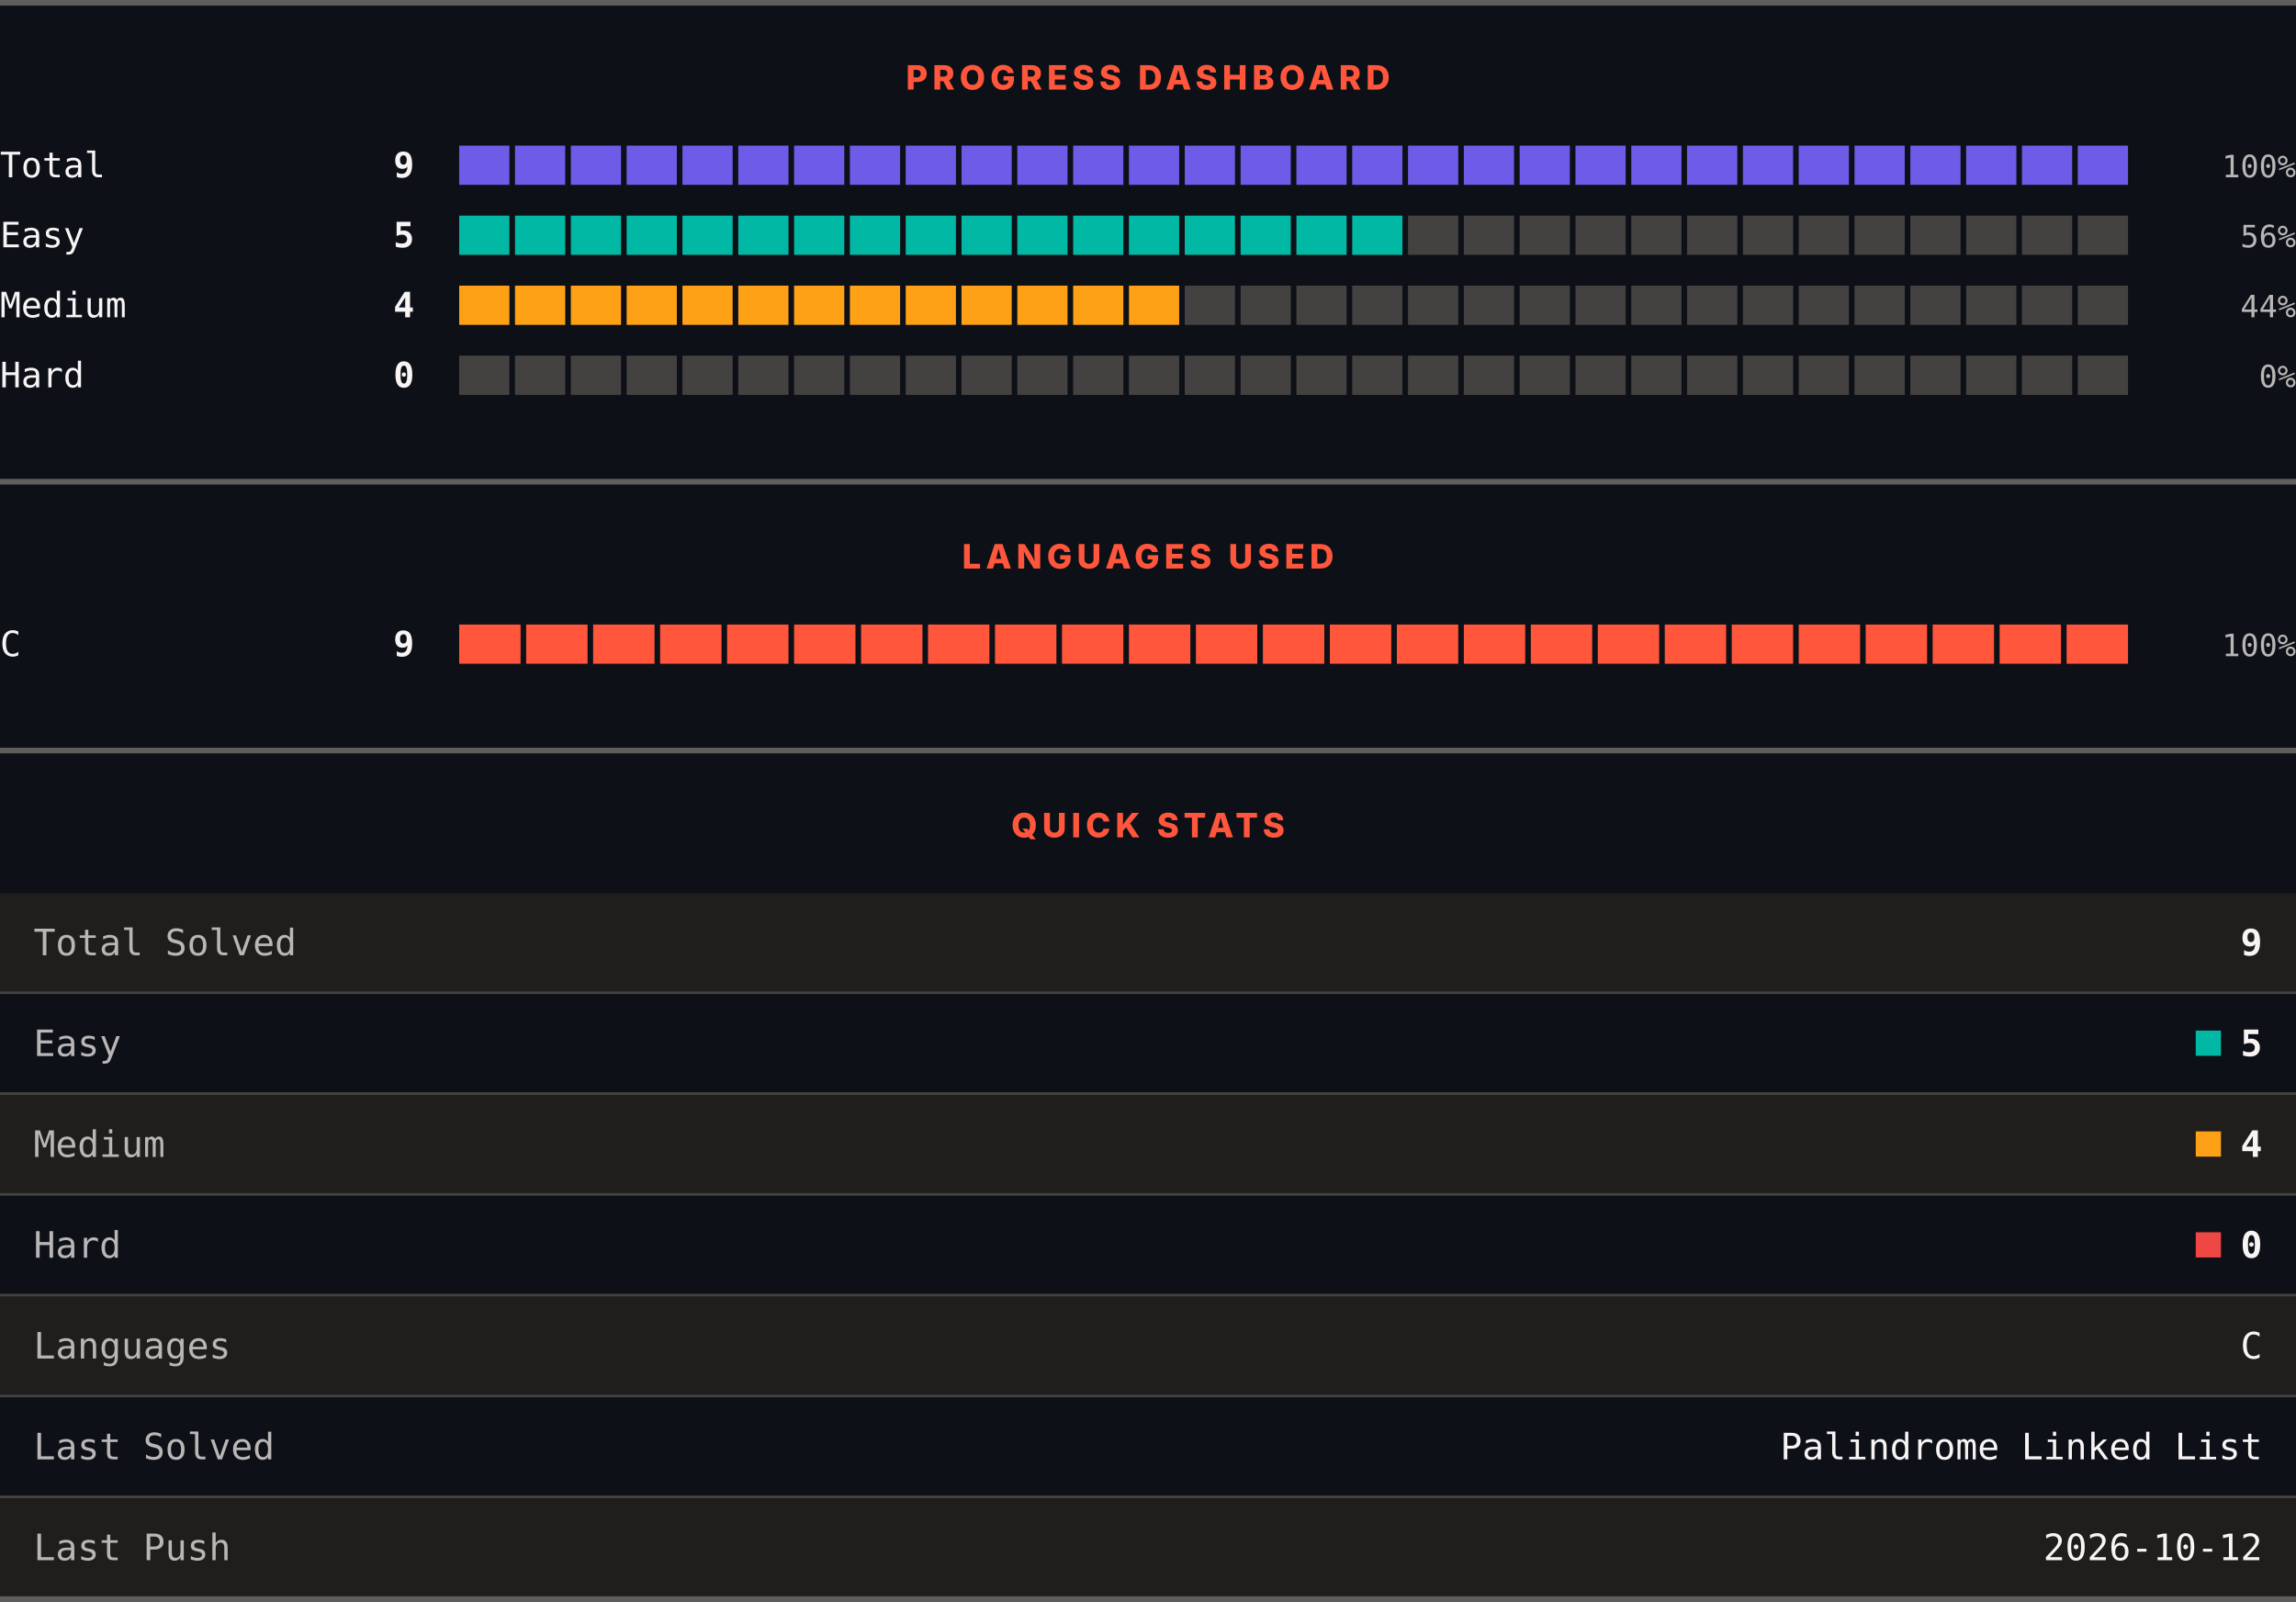
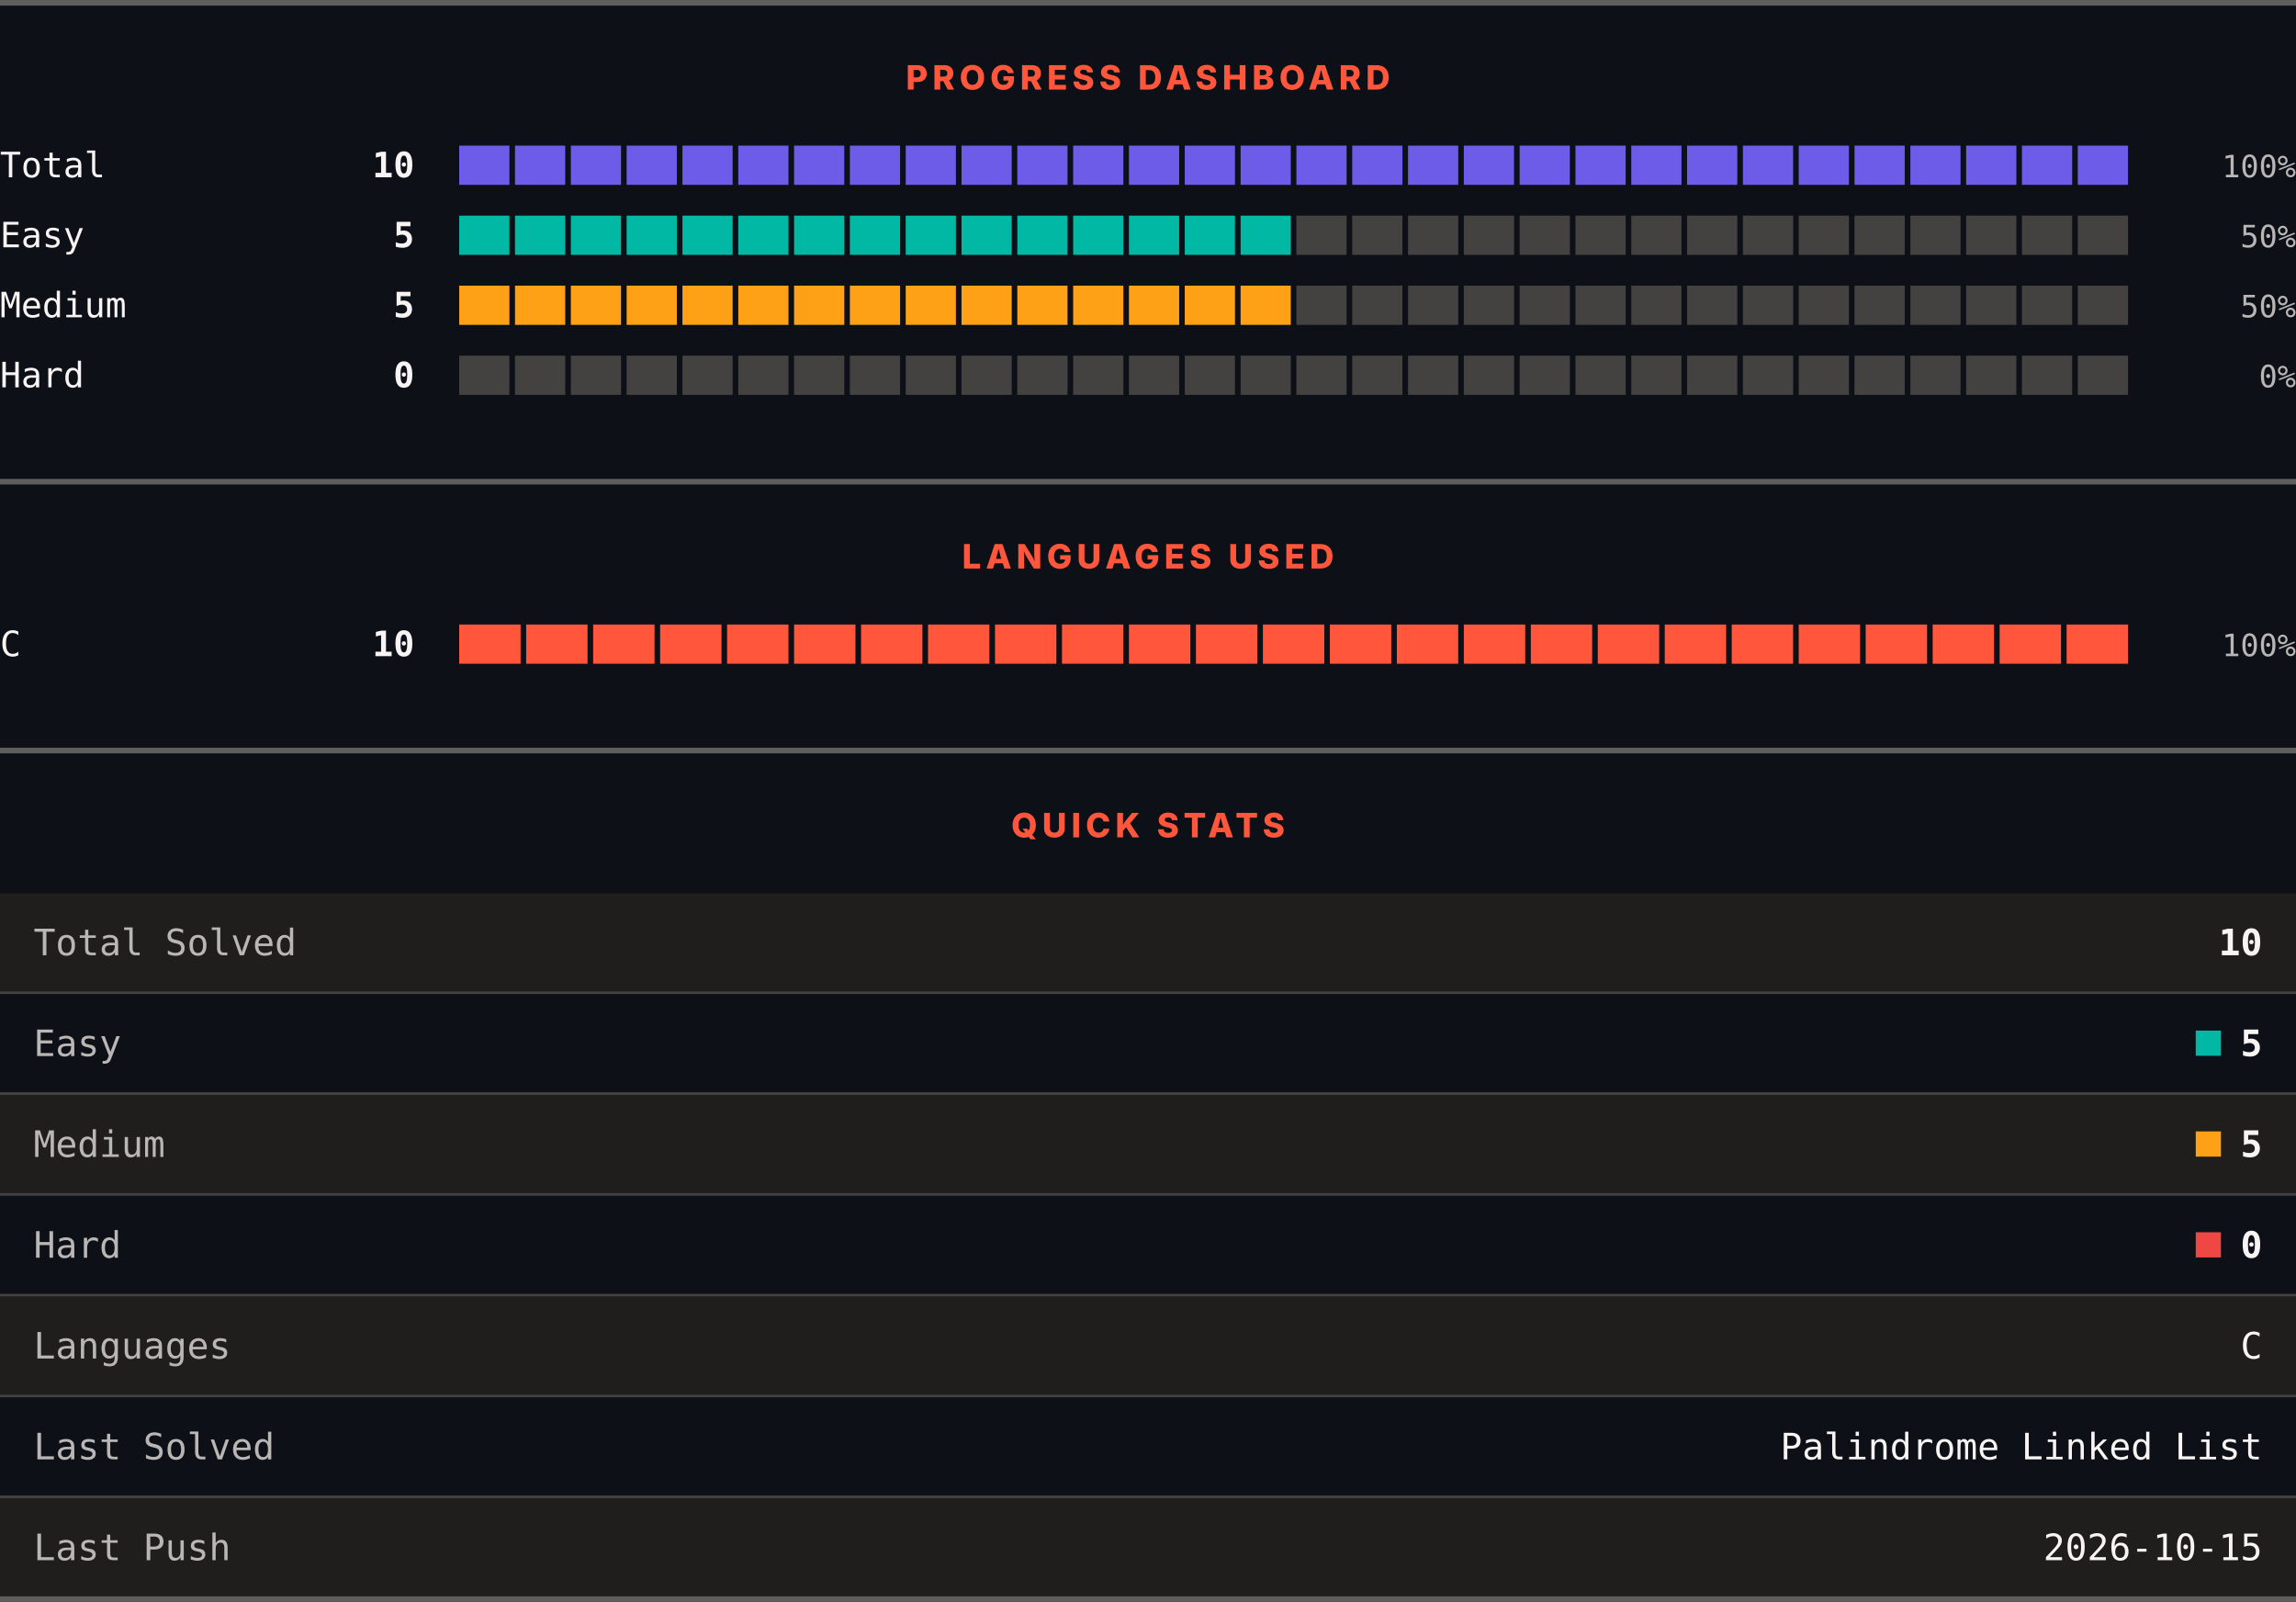
<svg xmlns="http://www.w3.org/2000/svg" width="820" height="572" viewBox="0 0 820 572" role="img" aria-label="LeetCode progress, languages and quick stats">
  <rect width="820" height="572" fill="#0d1117" />
  <rect x="0" y="0" width="820" height="2" fill="#605d5d" />
  <text x="410" y="32" text-anchor="middle" font-family="Archivo, system-ui, -apple-system, Segoe UI, sans-serif" font-size="12" font-weight="800" letter-spacing="1.68" fill="#ff563c">PROGRESS DASHBOARD</text>
  <text x="0" y="63.3" font-family="ui-monospace, SFMono-Regular, Menlo, Consolas, monospace" font-size="12.5" fill="#f8f4f4">Total</text>
-   <text x="148" y="63.3" text-anchor="end" font-family="ui-monospace, SFMono-Regular, Menlo, Consolas, monospace" font-size="12.5" font-weight="700" fill="#f8f4f4">9</text>
+   <text x="148" y="63.3" text-anchor="end" font-family="ui-monospace, SFMono-Regular, Menlo, Consolas, monospace" font-size="12.5" font-weight="700" fill="#f8f4f4">10</text>
  <rect x="164.00" y="52" width="17.93" height="14" fill="#6c5ce7" />
  <rect x="183.93" y="52" width="17.93" height="14" fill="#6c5ce7" />
  <rect x="203.87" y="52" width="17.93" height="14" fill="#6c5ce7" />
  <rect x="223.80" y="52" width="17.93" height="14" fill="#6c5ce7" />
  <rect x="243.73" y="52" width="17.93" height="14" fill="#6c5ce7" />
  <rect x="263.67" y="52" width="17.93" height="14" fill="#6c5ce7" />
  <rect x="283.60" y="52" width="17.93" height="14" fill="#6c5ce7" />
  <rect x="303.53" y="52" width="17.93" height="14" fill="#6c5ce7" />
  <rect x="323.47" y="52" width="17.93" height="14" fill="#6c5ce7" />
  <rect x="343.40" y="52" width="17.93" height="14" fill="#6c5ce7" />
  <rect x="363.33" y="52" width="17.93" height="14" fill="#6c5ce7" />
  <rect x="383.27" y="52" width="17.93" height="14" fill="#6c5ce7" />
  <rect x="403.20" y="52" width="17.93" height="14" fill="#6c5ce7" />
  <rect x="423.13" y="52" width="17.93" height="14" fill="#6c5ce7" />
  <rect x="443.07" y="52" width="17.93" height="14" fill="#6c5ce7" />
  <rect x="463.00" y="52" width="17.93" height="14" fill="#6c5ce7" />
  <rect x="482.93" y="52" width="17.93" height="14" fill="#6c5ce7" />
  <rect x="502.87" y="52" width="17.93" height="14" fill="#6c5ce7" />
  <rect x="522.80" y="52" width="17.93" height="14" fill="#6c5ce7" />
  <rect x="542.73" y="52" width="17.93" height="14" fill="#6c5ce7" />
  <rect x="562.67" y="52" width="17.93" height="14" fill="#6c5ce7" />
  <rect x="582.60" y="52" width="17.93" height="14" fill="#6c5ce7" />
  <rect x="602.53" y="52" width="17.93" height="14" fill="#6c5ce7" />
  <rect x="622.47" y="52" width="17.93" height="14" fill="#6c5ce7" />
  <rect x="642.40" y="52" width="17.93" height="14" fill="#6c5ce7" />
  <rect x="662.33" y="52" width="17.93" height="14" fill="#6c5ce7" />
  <rect x="682.27" y="52" width="17.93" height="14" fill="#6c5ce7" />
  <rect x="702.20" y="52" width="17.93" height="14" fill="#6c5ce7" />
  <rect x="722.13" y="52" width="17.93" height="14" fill="#6c5ce7" />
  <rect x="742.07" y="52" width="17.93" height="14" fill="#6c5ce7" />
  <text x="820" y="63.3" text-anchor="end" font-family="ui-monospace, SFMono-Regular, Menlo, Consolas, monospace" font-size="11" fill="#bab6b6">100%</text>
  <text x="0" y="88.3" font-family="ui-monospace, SFMono-Regular, Menlo, Consolas, monospace" font-size="12.5" fill="#f8f4f4">Easy</text>
  <text x="148" y="88.3" text-anchor="end" font-family="ui-monospace, SFMono-Regular, Menlo, Consolas, monospace" font-size="12.5" font-weight="700" fill="#f8f4f4">5</text>
  <rect x="164.00" y="77" width="17.93" height="14" fill="#00b8a3" />
  <rect x="183.93" y="77" width="17.93" height="14" fill="#00b8a3" />
  <rect x="203.87" y="77" width="17.93" height="14" fill="#00b8a3" />
  <rect x="223.80" y="77" width="17.93" height="14" fill="#00b8a3" />
  <rect x="243.73" y="77" width="17.93" height="14" fill="#00b8a3" />
  <rect x="263.67" y="77" width="17.93" height="14" fill="#00b8a3" />
  <rect x="283.60" y="77" width="17.93" height="14" fill="#00b8a3" />
  <rect x="303.53" y="77" width="17.93" height="14" fill="#00b8a3" />
  <rect x="323.47" y="77" width="17.93" height="14" fill="#00b8a3" />
  <rect x="343.40" y="77" width="17.93" height="14" fill="#00b8a3" />
  <rect x="363.33" y="77" width="17.93" height="14" fill="#00b8a3" />
  <rect x="383.27" y="77" width="17.93" height="14" fill="#00b8a3" />
  <rect x="403.20" y="77" width="17.93" height="14" fill="#00b8a3" />
  <rect x="423.13" y="77" width="17.93" height="14" fill="#00b8a3" />
  <rect x="443.07" y="77" width="17.93" height="14" fill="#00b8a3" />
-   <rect x="463.00" y="77" width="17.93" height="14" fill="#00b8a3" />
-   <rect x="482.93" y="77" width="17.93" height="14" fill="#00b8a3" />
+   <rect x="463.00" y="77" width="17.93" height="14" fill="#444141" />
+   <rect x="482.93" y="77" width="17.93" height="14" fill="#444141" />
  <rect x="502.87" y="77" width="17.93" height="14" fill="#444141" />
  <rect x="522.80" y="77" width="17.93" height="14" fill="#444141" />
  <rect x="542.73" y="77" width="17.93" height="14" fill="#444141" />
  <rect x="562.67" y="77" width="17.93" height="14" fill="#444141" />
  <rect x="582.60" y="77" width="17.93" height="14" fill="#444141" />
  <rect x="602.53" y="77" width="17.93" height="14" fill="#444141" />
  <rect x="622.47" y="77" width="17.93" height="14" fill="#444141" />
  <rect x="642.40" y="77" width="17.93" height="14" fill="#444141" />
  <rect x="662.33" y="77" width="17.93" height="14" fill="#444141" />
  <rect x="682.27" y="77" width="17.93" height="14" fill="#444141" />
  <rect x="702.20" y="77" width="17.93" height="14" fill="#444141" />
  <rect x="722.13" y="77" width="17.93" height="14" fill="#444141" />
  <rect x="742.07" y="77" width="17.93" height="14" fill="#444141" />
-   <text x="820" y="88.3" text-anchor="end" font-family="ui-monospace, SFMono-Regular, Menlo, Consolas, monospace" font-size="11" fill="#bab6b6">56%</text>
+   <text x="820" y="88.3" text-anchor="end" font-family="ui-monospace, SFMono-Regular, Menlo, Consolas, monospace" font-size="11" fill="#bab6b6">50%</text>
  <text x="0" y="113.3" font-family="ui-monospace, SFMono-Regular, Menlo, Consolas, monospace" font-size="12.5" fill="#f8f4f4">Medium</text>
-   <text x="148" y="113.3" text-anchor="end" font-family="ui-monospace, SFMono-Regular, Menlo, Consolas, monospace" font-size="12.5" font-weight="700" fill="#f8f4f4">4</text>
+   <text x="148" y="113.3" text-anchor="end" font-family="ui-monospace, SFMono-Regular, Menlo, Consolas, monospace" font-size="12.5" font-weight="700" fill="#f8f4f4">5</text>
  <rect x="164.00" y="102" width="17.93" height="14" fill="#ffa116" />
  <rect x="183.93" y="102" width="17.93" height="14" fill="#ffa116" />
  <rect x="203.87" y="102" width="17.93" height="14" fill="#ffa116" />
  <rect x="223.80" y="102" width="17.93" height="14" fill="#ffa116" />
  <rect x="243.73" y="102" width="17.93" height="14" fill="#ffa116" />
  <rect x="263.67" y="102" width="17.93" height="14" fill="#ffa116" />
  <rect x="283.60" y="102" width="17.93" height="14" fill="#ffa116" />
  <rect x="303.53" y="102" width="17.93" height="14" fill="#ffa116" />
  <rect x="323.47" y="102" width="17.93" height="14" fill="#ffa116" />
  <rect x="343.40" y="102" width="17.93" height="14" fill="#ffa116" />
  <rect x="363.33" y="102" width="17.93" height="14" fill="#ffa116" />
  <rect x="383.27" y="102" width="17.93" height="14" fill="#ffa116" />
  <rect x="403.20" y="102" width="17.93" height="14" fill="#ffa116" />
-   <rect x="423.13" y="102" width="17.93" height="14" fill="#444141" />
-   <rect x="443.07" y="102" width="17.93" height="14" fill="#444141" />
+   <rect x="423.13" y="102" width="17.93" height="14" fill="#ffa116" />
+   <rect x="443.07" y="102" width="17.93" height="14" fill="#ffa116" />
  <rect x="463.00" y="102" width="17.93" height="14" fill="#444141" />
  <rect x="482.93" y="102" width="17.93" height="14" fill="#444141" />
  <rect x="502.87" y="102" width="17.93" height="14" fill="#444141" />
  <rect x="522.80" y="102" width="17.93" height="14" fill="#444141" />
  <rect x="542.73" y="102" width="17.93" height="14" fill="#444141" />
  <rect x="562.67" y="102" width="17.93" height="14" fill="#444141" />
  <rect x="582.60" y="102" width="17.93" height="14" fill="#444141" />
  <rect x="602.53" y="102" width="17.93" height="14" fill="#444141" />
  <rect x="622.47" y="102" width="17.93" height="14" fill="#444141" />
  <rect x="642.40" y="102" width="17.93" height="14" fill="#444141" />
  <rect x="662.33" y="102" width="17.93" height="14" fill="#444141" />
  <rect x="682.27" y="102" width="17.93" height="14" fill="#444141" />
  <rect x="702.20" y="102" width="17.93" height="14" fill="#444141" />
  <rect x="722.13" y="102" width="17.93" height="14" fill="#444141" />
  <rect x="742.07" y="102" width="17.93" height="14" fill="#444141" />
-   <text x="820" y="113.3" text-anchor="end" font-family="ui-monospace, SFMono-Regular, Menlo, Consolas, monospace" font-size="11" fill="#bab6b6">44%</text>
+   <text x="820" y="113.3" text-anchor="end" font-family="ui-monospace, SFMono-Regular, Menlo, Consolas, monospace" font-size="11" fill="#bab6b6">50%</text>
  <text x="0" y="138.3" font-family="ui-monospace, SFMono-Regular, Menlo, Consolas, monospace" font-size="12.5" fill="#f8f4f4">Hard</text>
  <text x="148" y="138.3" text-anchor="end" font-family="ui-monospace, SFMono-Regular, Menlo, Consolas, monospace" font-size="12.5" font-weight="700" fill="#f8f4f4">0</text>
  <rect x="164.00" y="127" width="17.93" height="14" fill="#444141" />
  <rect x="183.93" y="127" width="17.93" height="14" fill="#444141" />
  <rect x="203.87" y="127" width="17.93" height="14" fill="#444141" />
  <rect x="223.80" y="127" width="17.93" height="14" fill="#444141" />
  <rect x="243.73" y="127" width="17.93" height="14" fill="#444141" />
  <rect x="263.67" y="127" width="17.93" height="14" fill="#444141" />
  <rect x="283.60" y="127" width="17.93" height="14" fill="#444141" />
  <rect x="303.53" y="127" width="17.93" height="14" fill="#444141" />
  <rect x="323.47" y="127" width="17.93" height="14" fill="#444141" />
  <rect x="343.40" y="127" width="17.93" height="14" fill="#444141" />
  <rect x="363.33" y="127" width="17.93" height="14" fill="#444141" />
  <rect x="383.27" y="127" width="17.93" height="14" fill="#444141" />
  <rect x="403.20" y="127" width="17.93" height="14" fill="#444141" />
  <rect x="423.13" y="127" width="17.93" height="14" fill="#444141" />
  <rect x="443.07" y="127" width="17.93" height="14" fill="#444141" />
  <rect x="463.00" y="127" width="17.93" height="14" fill="#444141" />
  <rect x="482.93" y="127" width="17.93" height="14" fill="#444141" />
  <rect x="502.87" y="127" width="17.93" height="14" fill="#444141" />
  <rect x="522.80" y="127" width="17.93" height="14" fill="#444141" />
  <rect x="542.73" y="127" width="17.93" height="14" fill="#444141" />
  <rect x="562.67" y="127" width="17.93" height="14" fill="#444141" />
  <rect x="582.60" y="127" width="17.93" height="14" fill="#444141" />
  <rect x="602.53" y="127" width="17.93" height="14" fill="#444141" />
  <rect x="622.47" y="127" width="17.93" height="14" fill="#444141" />
  <rect x="642.40" y="127" width="17.93" height="14" fill="#444141" />
  <rect x="662.33" y="127" width="17.93" height="14" fill="#444141" />
  <rect x="682.27" y="127" width="17.93" height="14" fill="#444141" />
  <rect x="702.20" y="127" width="17.93" height="14" fill="#444141" />
  <rect x="722.13" y="127" width="17.93" height="14" fill="#444141" />
  <rect x="742.07" y="127" width="17.93" height="14" fill="#444141" />
  <text x="820" y="138.3" text-anchor="end" font-family="ui-monospace, SFMono-Regular, Menlo, Consolas, monospace" font-size="11" fill="#bab6b6">0%</text>
  <rect x="0" y="171" width="820" height="2" fill="#605d5d" />
  <text x="410" y="203" text-anchor="middle" font-family="Archivo, system-ui, -apple-system, Segoe UI, sans-serif" font-size="12" font-weight="800" letter-spacing="1.68" fill="#ff563c">LANGUAGES USED</text>
  <text x="0" y="234.3" font-family="ui-monospace, SFMono-Regular, Menlo, Consolas, monospace" font-size="12.5" fill="#f8f4f4">C</text>
-   <text x="148" y="234.3" text-anchor="end" font-family="ui-monospace, SFMono-Regular, Menlo, Consolas, monospace" font-size="12.5" font-weight="700" fill="#f8f4f4">9</text>
+   <text x="148" y="234.3" text-anchor="end" font-family="ui-monospace, SFMono-Regular, Menlo, Consolas, monospace" font-size="12.5" font-weight="700" fill="#f8f4f4">10</text>
  <rect x="164.00" y="223" width="21.92" height="14" fill="#ff563c" />
  <rect x="187.92" y="223" width="21.92" height="14" fill="#ff563c" />
  <rect x="211.84" y="223" width="21.92" height="14" fill="#ff563c" />
  <rect x="235.76" y="223" width="21.92" height="14" fill="#ff563c" />
  <rect x="259.68" y="223" width="21.92" height="14" fill="#ff563c" />
  <rect x="283.60" y="223" width="21.92" height="14" fill="#ff563c" />
  <rect x="307.52" y="223" width="21.92" height="14" fill="#ff563c" />
  <rect x="331.44" y="223" width="21.92" height="14" fill="#ff563c" />
  <rect x="355.36" y="223" width="21.92" height="14" fill="#ff563c" />
  <rect x="379.28" y="223" width="21.92" height="14" fill="#ff563c" />
  <rect x="403.20" y="223" width="21.92" height="14" fill="#ff563c" />
  <rect x="427.12" y="223" width="21.92" height="14" fill="#ff563c" />
  <rect x="451.04" y="223" width="21.92" height="14" fill="#ff563c" />
  <rect x="474.96" y="223" width="21.92" height="14" fill="#ff563c" />
  <rect x="498.88" y="223" width="21.92" height="14" fill="#ff563c" />
  <rect x="522.80" y="223" width="21.92" height="14" fill="#ff563c" />
  <rect x="546.72" y="223" width="21.92" height="14" fill="#ff563c" />
  <rect x="570.64" y="223" width="21.92" height="14" fill="#ff563c" />
  <rect x="594.56" y="223" width="21.92" height="14" fill="#ff563c" />
  <rect x="618.48" y="223" width="21.92" height="14" fill="#ff563c" />
  <rect x="642.40" y="223" width="21.92" height="14" fill="#ff563c" />
  <rect x="666.32" y="223" width="21.92" height="14" fill="#ff563c" />
  <rect x="690.24" y="223" width="21.92" height="14" fill="#ff563c" />
  <rect x="714.16" y="223" width="21.92" height="14" fill="#ff563c" />
  <rect x="738.08" y="223" width="21.92" height="14" fill="#ff563c" />
  <text x="820" y="234.3" text-anchor="end" font-family="ui-monospace, SFMono-Regular, Menlo, Consolas, monospace" font-size="11" fill="#bab6b6">100%</text>
  <rect x="0" y="267" width="820" height="2" fill="#605d5d" />
  <text x="410" y="299" text-anchor="middle" font-family="Archivo, system-ui, -apple-system, Segoe UI, sans-serif" font-size="12" font-weight="800" letter-spacing="1.68" fill="#ff563c">QUICK STATS</text>
  <rect x="0" y="319" width="820" height="35" fill="#201e1d" />
  <text x="12" y="341.1" font-family="ui-monospace, SFMono-Regular, Menlo, Consolas, monospace" font-size="13" fill="#bab6b6">Total Solved</text>
-   <text x="808" y="341.1" text-anchor="end" font-family="ui-monospace, SFMono-Regular, Menlo, Consolas, monospace" font-size="13" font-weight="700" fill="#f8f4f4">9</text>
+   <text x="808" y="341.1" text-anchor="end" font-family="ui-monospace, SFMono-Regular, Menlo, Consolas, monospace" font-size="13" font-weight="700" fill="#f8f4f4">10</text>
  <rect x="0" y="354" width="820" height="1" fill="#444141" />
  <rect x="0" y="355" width="820" height="35" fill="#0d1117" />
  <text x="12" y="377.1" font-family="ui-monospace, SFMono-Regular, Menlo, Consolas, monospace" font-size="13" fill="#bab6b6">Easy</text>
  <rect x="784.2" y="368" width="9" height="9" fill="#00b8a3" />
  <text x="808" y="377.1" text-anchor="end" font-family="ui-monospace, SFMono-Regular, Menlo, Consolas, monospace" font-size="13" font-weight="700" fill="#f8f4f4">5</text>
  <rect x="0" y="390" width="820" height="1" fill="#444141" />
  <rect x="0" y="391" width="820" height="35" fill="#201e1d" />
  <text x="12" y="413.1" font-family="ui-monospace, SFMono-Regular, Menlo, Consolas, monospace" font-size="13" fill="#bab6b6">Medium</text>
  <rect x="784.2" y="404" width="9" height="9" fill="#ffa116" />
-   <text x="808" y="413.1" text-anchor="end" font-family="ui-monospace, SFMono-Regular, Menlo, Consolas, monospace" font-size="13" font-weight="700" fill="#f8f4f4">4</text>
+   <text x="808" y="413.1" text-anchor="end" font-family="ui-monospace, SFMono-Regular, Menlo, Consolas, monospace" font-size="13" font-weight="700" fill="#f8f4f4">5</text>
  <rect x="0" y="426" width="820" height="1" fill="#444141" />
  <rect x="0" y="427" width="820" height="35" fill="#0d1117" />
  <text x="12" y="449.1" font-family="ui-monospace, SFMono-Regular, Menlo, Consolas, monospace" font-size="13" fill="#bab6b6">Hard</text>
  <rect x="784.2" y="440" width="9" height="9" fill="#ef4743" />
  <text x="808" y="449.1" text-anchor="end" font-family="ui-monospace, SFMono-Regular, Menlo, Consolas, monospace" font-size="13" font-weight="700" fill="#f8f4f4">0</text>
  <rect x="0" y="462" width="820" height="1" fill="#444141" />
  <rect x="0" y="463" width="820" height="35" fill="#201e1d" />
  <text x="12" y="485.1" font-family="ui-monospace, SFMono-Regular, Menlo, Consolas, monospace" font-size="13" fill="#bab6b6">Languages</text>
  <text x="808" y="485.1" text-anchor="end" font-family="ui-monospace, SFMono-Regular, Menlo, Consolas, monospace" font-size="13" fill="#f8f4f4">C</text>
  <rect x="0" y="498" width="820" height="1" fill="#444141" />
  <rect x="0" y="499" width="820" height="35" fill="#0d1117" />
  <text x="12" y="521.1" font-family="ui-monospace, SFMono-Regular, Menlo, Consolas, monospace" font-size="13" fill="#bab6b6">Last Solved</text>
  <text x="808" y="521.1" text-anchor="end" font-family="ui-monospace, SFMono-Regular, Menlo, Consolas, monospace" font-size="13" fill="#f8f4f4">Palindrome Linked List</text>
  <rect x="0" y="534" width="820" height="1" fill="#444141" />
  <rect x="0" y="535" width="820" height="35" fill="#201e1d" />
  <text x="12" y="557.1" font-family="ui-monospace, SFMono-Regular, Menlo, Consolas, monospace" font-size="13" fill="#bab6b6">Last Push</text>
-   <text x="808" y="557.1" text-anchor="end" font-family="ui-monospace, SFMono-Regular, Menlo, Consolas, monospace" font-size="13" fill="#f8f4f4">2026-10-12</text>
+   <text x="808" y="557.1" text-anchor="end" font-family="ui-monospace, SFMono-Regular, Menlo, Consolas, monospace" font-size="13" fill="#f8f4f4">2026-10-15</text>
  <rect x="0" y="570" width="820" height="2" fill="#605d5d" />
</svg>
